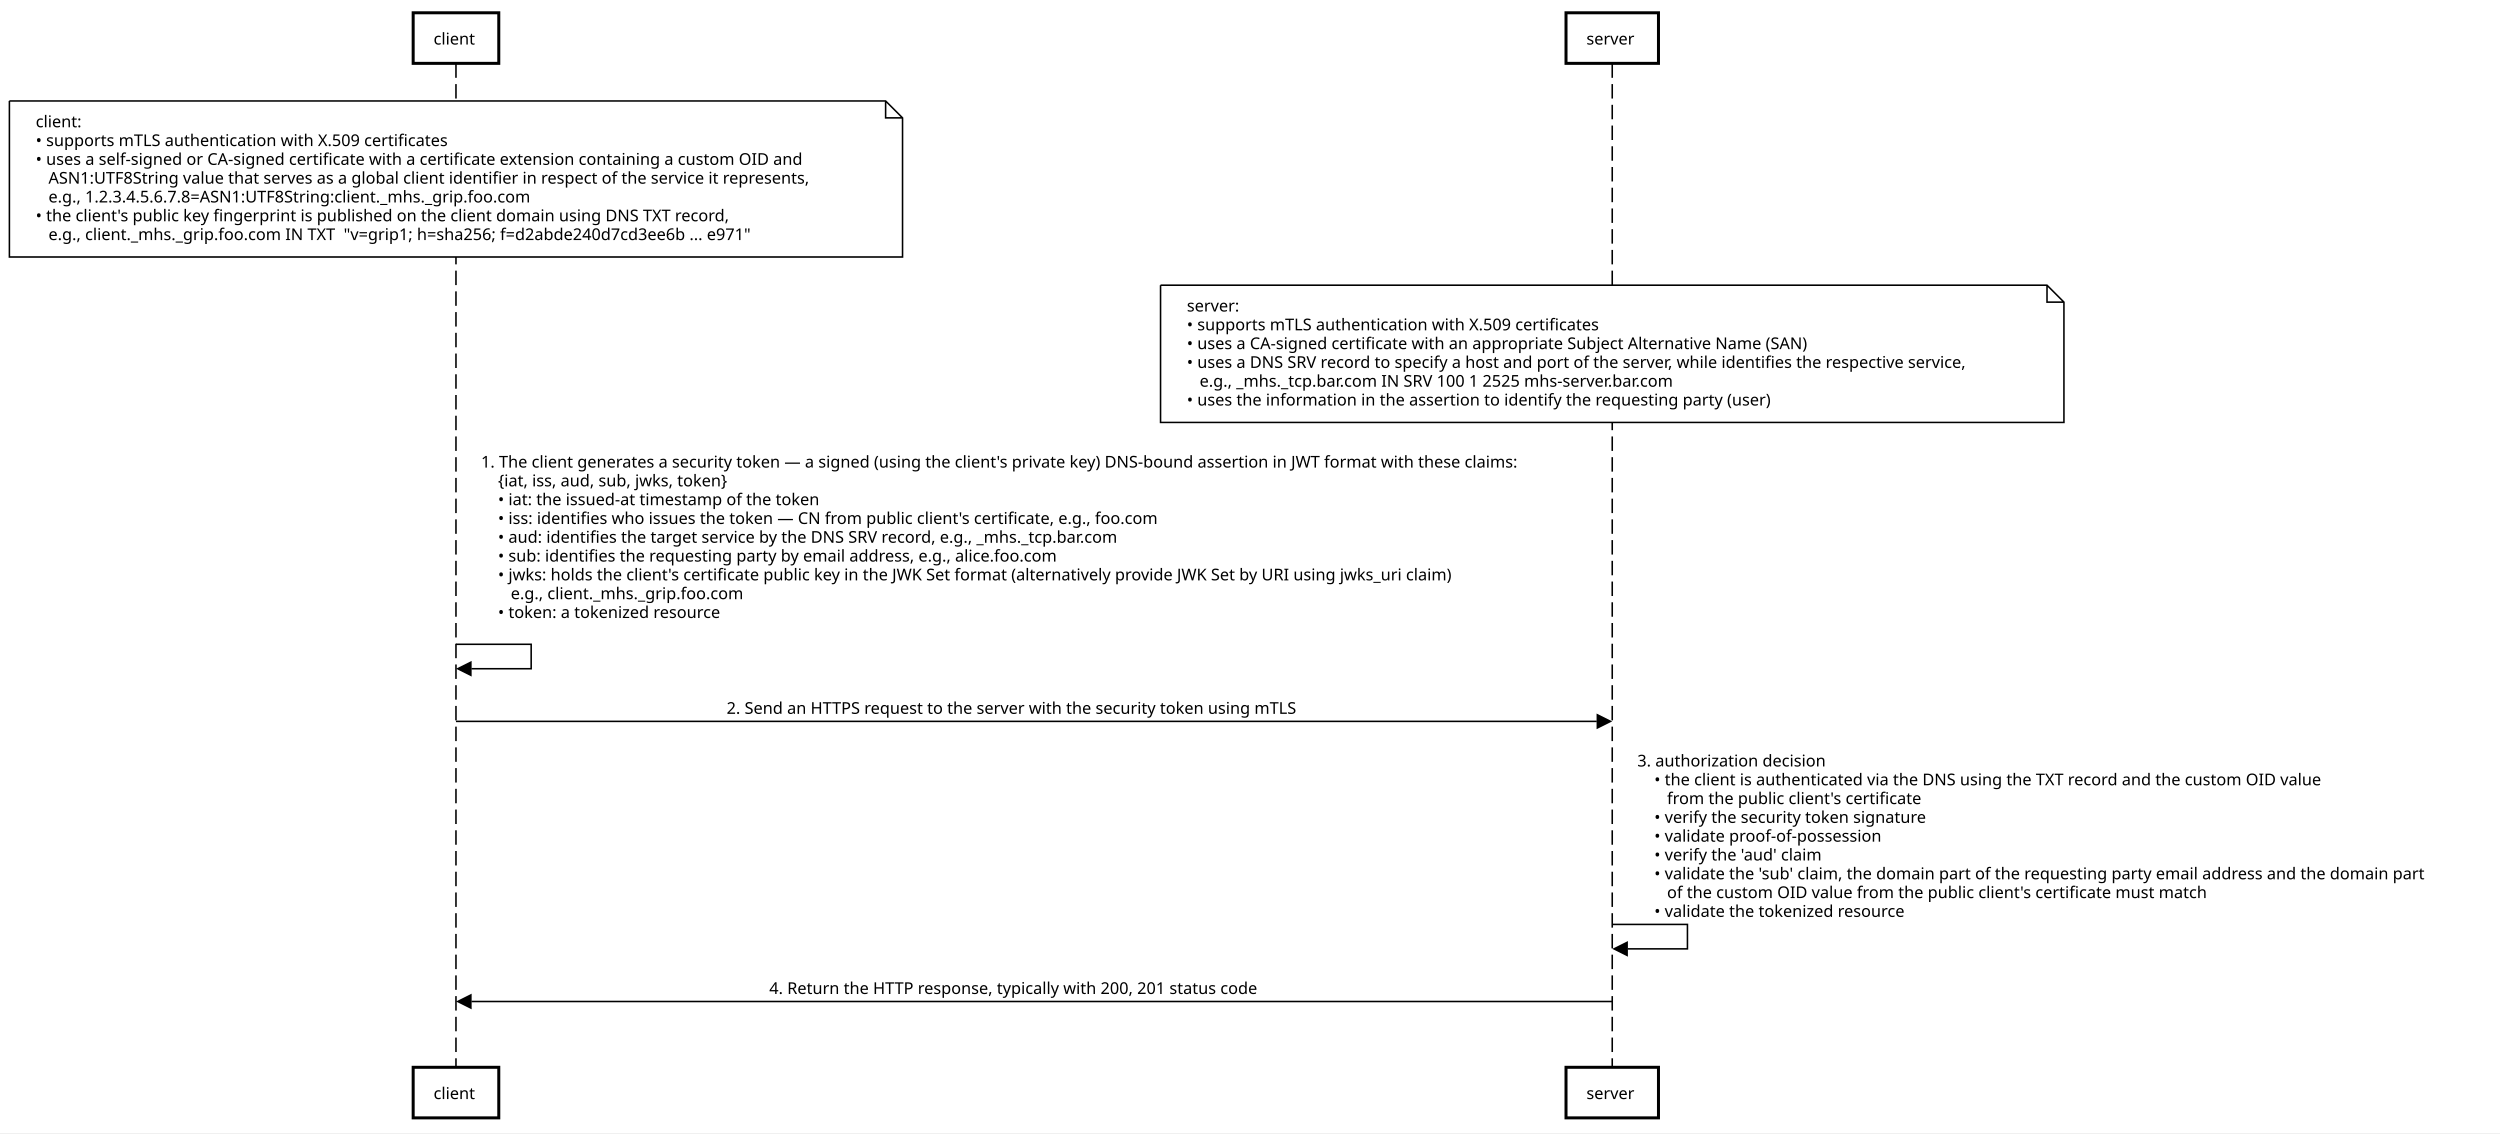
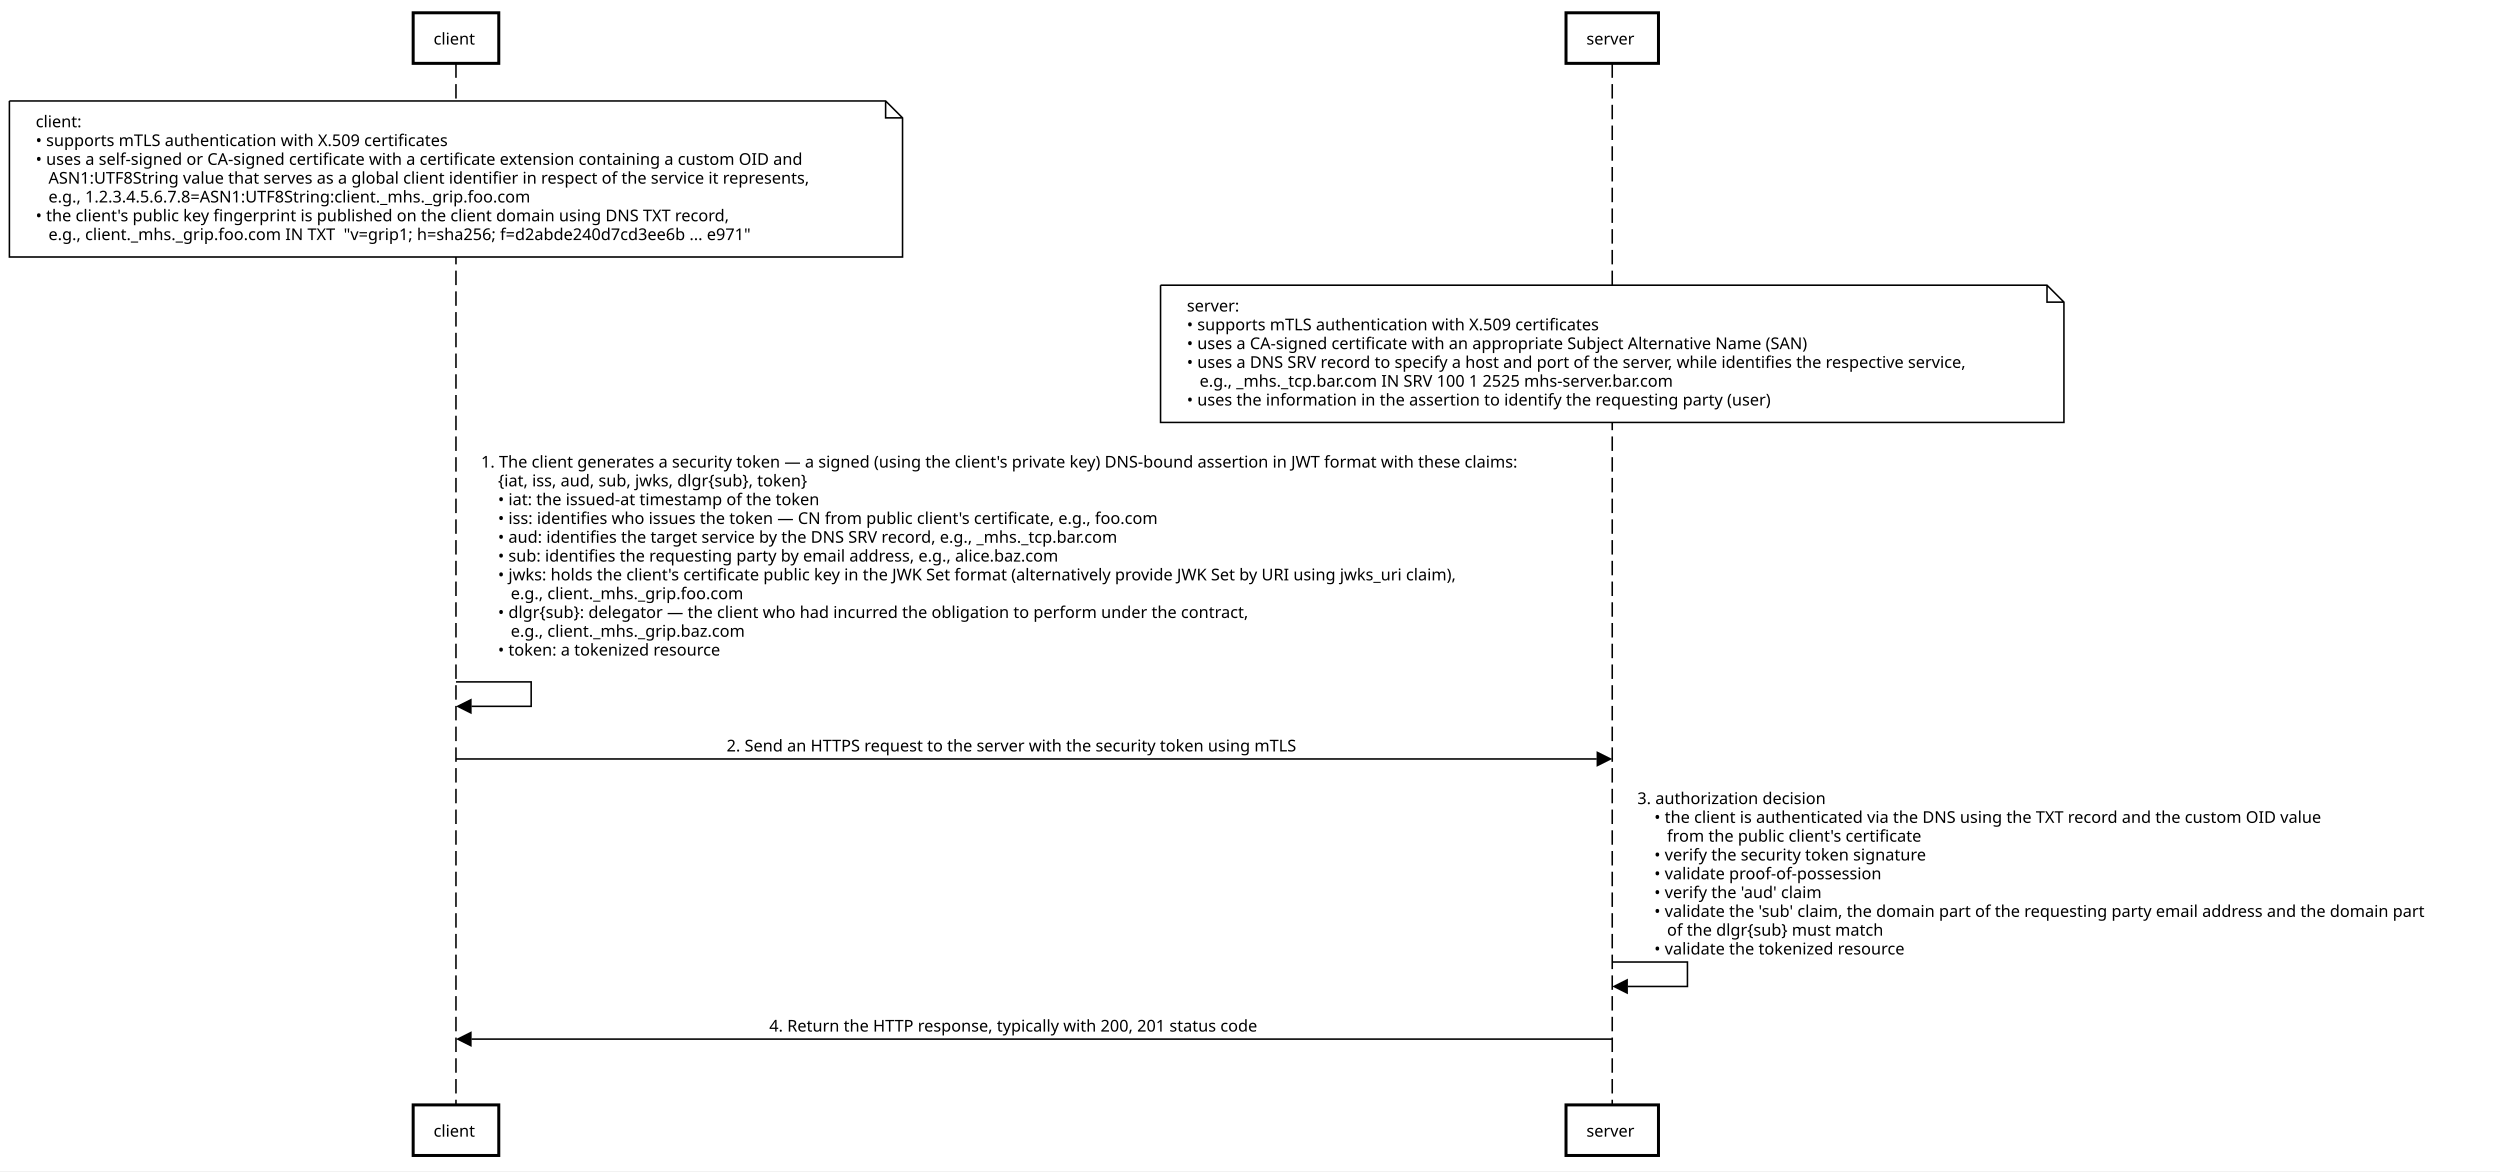
- <svg xmlns="http://www.w3.org/2000/svg" version="1.1" width="1838" height="833">
+ <svg xmlns="http://www.w3.org/2000/svg" version="1.1" width="1838" height="861">
  <defs />
  <g>
    <g />
    <g />
    <g />
    <g />
    <g />
    <g />
    <g />
    <g />
    <g />
    <g />
    <g />
    <g />
    <g />
    <g />
    <g />
    <g />
    <g />
    <g />
    <g />
    <g />
    <g />
    <g />
    <g />
    <g />
    <g />
    <g />
    <g />
    <g />
    <g />
    <g />
    <g />
    <g />
    <g />
    <g />
    <g />
    <g />
-     <g>
-       <rect fill="white" stroke="none" x="0" y="0" width="1838" height="833" />
-     </g>
-     <g />
-     <g>
-       <path fill="none" stroke="black" paint-order="fill stroke markers" d=" M 335.229 46.58 L 335.229 784.68" stroke-miterlimit="10" stroke-width="1.152" stroke-dasharray="10.632,4.607" />
-       <path fill="none" stroke="black" paint-order="fill stroke markers" d=" M 1185.319 46.58 L 1185.319 784.68" stroke-miterlimit="10" stroke-width="1.152" stroke-dasharray="10.632,4.607" />
+     <g />
+     <g />
+     <g>
+       <rect fill="white" stroke="none" x="0" y="0" width="1838" height="861" />
+     </g>
+     <g />
+     <g>
+       <path fill="none" stroke="black" paint-order="fill stroke markers" d=" M 335.229 46.58 L 335.229 812.325" stroke-miterlimit="10" stroke-width="1.152" stroke-dasharray="10.632,4.607" />
+       <path fill="none" stroke="black" paint-order="fill stroke markers" d=" M 1185.319 46.58 L 1185.319 812.325" stroke-miterlimit="10" stroke-width="1.152" stroke-dasharray="10.632,4.607" />
    </g>
    <g>
      <path fill="none" stroke="none" />
      <g>
        <path fill="white" stroke="black" paint-order="fill stroke markers" d=" M 303.757 9.399 L 366.701 9.399 L 366.701 46.58 L 303.757 46.58 L 303.757 9.399 Z" stroke-miterlimit="10" stroke-width="2.212" stroke-dasharray="" />
      </g>
      <g>
        <text fill="black" stroke="none" font-family="sans-serif" font-size="9pt" font-style="normal" font-weight="normal" text-decoration="normal" x="318.754" y="32.758" text-anchor="start" dominant-baseline="alphabetic" xml:space="preserve">client</text>
      </g>
      <path fill="none" stroke="none" />
      <g>
        <path fill="white" stroke="black" paint-order="fill stroke markers" d=" M 1151.331 9.399 L 1219.308 9.399 L 1219.308 46.58 L 1151.331 46.58 L 1151.331 9.399 Z" stroke-miterlimit="10" stroke-width="2.212" stroke-dasharray="" />
      </g>
      <g>
        <text fill="black" stroke="none" font-family="sans-serif" font-size="9pt" font-style="normal" font-weight="normal" text-decoration="normal" x="1166.327" y="32.758" text-anchor="start" dominant-baseline="alphabetic" xml:space="preserve">server</text>
      </g>
      <path fill="none" stroke="none" />
      <g>
-         <path fill="white" stroke="black" paint-order="fill stroke markers" d=" M 303.757 784.68 L 366.701 784.68 L 366.701 821.862 L 303.757 821.862 L 303.757 784.68 Z" stroke-miterlimit="10" stroke-width="2.212" stroke-dasharray="" />
-       </g>
-       <g>
-         <text fill="black" stroke="none" font-family="sans-serif" font-size="9pt" font-style="normal" font-weight="normal" text-decoration="normal" x="318.754" y="808.04" text-anchor="start" dominant-baseline="alphabetic" xml:space="preserve">client</text>
-       </g>
-       <path fill="none" stroke="none" />
-       <g>
-         <path fill="white" stroke="black" paint-order="fill stroke markers" d=" M 1151.331 784.68 L 1219.308 784.68 L 1219.308 821.862 L 1151.331 821.862 L 1151.331 784.68 Z" stroke-miterlimit="10" stroke-width="2.212" stroke-dasharray="" />
-       </g>
-       <g>
-         <text fill="black" stroke="none" font-family="sans-serif" font-size="9pt" font-style="normal" font-weight="normal" text-decoration="normal" x="1166.327" y="808.04" text-anchor="start" dominant-baseline="alphabetic" xml:space="preserve">server</text>
+         <path fill="white" stroke="black" paint-order="fill stroke markers" d=" M 303.757 812.325 L 366.701 812.325 L 366.701 849.506 L 303.757 849.506 L 303.757 812.325 Z" stroke-miterlimit="10" stroke-width="2.212" stroke-dasharray="" />
+       </g>
+       <g>
+         <text fill="black" stroke="none" font-family="sans-serif" font-size="9pt" font-style="normal" font-weight="normal" text-decoration="normal" x="318.754" y="835.684" text-anchor="start" dominant-baseline="alphabetic" xml:space="preserve">client</text>
+       </g>
+       <path fill="none" stroke="none" />
+       <g>
+         <path fill="white" stroke="black" paint-order="fill stroke markers" d=" M 1151.331 812.325 L 1219.308 812.325 L 1219.308 849.506 L 1151.331 849.506 L 1151.331 812.325 Z" stroke-miterlimit="10" stroke-width="2.212" stroke-dasharray="" />
+       </g>
+       <g>
+         <text fill="black" stroke="none" font-family="sans-serif" font-size="9pt" font-style="normal" font-weight="normal" text-decoration="normal" x="1166.327" y="835.684" text-anchor="start" dominant-baseline="alphabetic" xml:space="preserve">server</text>
      </g>
    </g>
    <g>
      <path fill="white" stroke="black" paint-order="fill stroke markers" d=" M 6.911 74.225 L 651.106 74.225 L 663.546 86.665 L 663.546 188.948 L 6.911 188.948 L 6.911 74.225 M 651.106 74.225 L 651.106 86.665 L 663.546 86.665" stroke-miterlimit="10" stroke-width="1.152" stroke-dasharray="" />
      <g>
        <text fill="black" stroke="none" font-family="sans-serif" font-size="9pt" font-style="normal" font-weight="normal" text-decoration="normal" x="26.262" y="93.576" text-anchor="start" dominant-baseline="alphabetic" xml:space="preserve">client:</text>
        <text fill="black" stroke="none" font-family="sans-serif" font-size="9pt" font-style="normal" font-weight="normal" text-decoration="normal" x="26.262" y="107.398" text-anchor="start" dominant-baseline="alphabetic" xml:space="preserve">• supports mTLS authentication with X.509 certificates</text>
        <text fill="black" stroke="none" font-family="sans-serif" font-size="9pt" font-style="normal" font-weight="normal" text-decoration="normal" x="26.262" y="121.22" text-anchor="start" dominant-baseline="alphabetic" xml:space="preserve">• uses a self-signed or CA-signed certificate with a certificate extension containing a custom OID and</text>
        <text fill="black" stroke="none" font-family="sans-serif" font-size="9pt" font-style="normal" font-weight="normal" text-decoration="normal" x="26.262" y="135.042" text-anchor="start" dominant-baseline="alphabetic" xml:space="preserve">   ASN1:UTF8String value that serves as a global client identifier in respect of the service it represents,</text>
        <text fill="black" stroke="none" font-family="sans-serif" font-size="9pt" font-style="normal" font-weight="normal" text-decoration="normal" x="26.262" y="148.864" text-anchor="start" dominant-baseline="alphabetic" xml:space="preserve">   e.g., 1.2.3.4.5.6.7.8=ASN1:UTF8String:client._mhs._grip.foo.com</text>
        <text fill="black" stroke="none" font-family="sans-serif" font-size="9pt" font-style="normal" font-weight="normal" text-decoration="normal" x="26.262" y="162.686" text-anchor="start" dominant-baseline="alphabetic" xml:space="preserve">• the client's public key fingerprint is published on the client domain using DNS TXT record,</text>
        <text fill="black" stroke="none" font-family="sans-serif" font-size="9pt" font-style="normal" font-weight="normal" text-decoration="normal" x="26.262" y="176.508" text-anchor="start" dominant-baseline="alphabetic" xml:space="preserve">   e.g., client._mhs._grip.foo.com IN TXT  "v=grip1; h=sha256; f=d2abde240d7cd3ee6b ... e971"</text>
      </g>
      <path fill="white" stroke="black" paint-order="fill stroke markers" d=" M 853.235 209.681 L 1504.964 209.681 L 1517.403 222.121 L 1517.403 310.582 L 853.235 310.582 L 853.235 209.681 M 1504.964 209.681 L 1504.964 222.121 L 1517.403 222.121" stroke-miterlimit="10" stroke-width="1.152" stroke-dasharray="" />
      <g>
        <text fill="black" stroke="none" font-family="sans-serif" font-size="9pt" font-style="normal" font-weight="normal" text-decoration="normal" x="872.586" y="229.032" text-anchor="start" dominant-baseline="alphabetic" xml:space="preserve">server:</text>
        <text fill="black" stroke="none" font-family="sans-serif" font-size="9pt" font-style="normal" font-weight="normal" text-decoration="normal" x="872.586" y="242.854" text-anchor="start" dominant-baseline="alphabetic" xml:space="preserve">• supports mTLS authentication with X.509 certificates</text>
        <text fill="black" stroke="none" font-family="sans-serif" font-size="9pt" font-style="normal" font-weight="normal" text-decoration="normal" x="872.586" y="256.676" text-anchor="start" dominant-baseline="alphabetic" xml:space="preserve">• uses a CA-signed certificate with an appropriate Subject Alternative Name (SAN)</text>
        <text fill="black" stroke="none" font-family="sans-serif" font-size="9pt" font-style="normal" font-weight="normal" text-decoration="normal" x="872.586" y="270.498" text-anchor="start" dominant-baseline="alphabetic" xml:space="preserve">• uses a DNS SRV record to specify a host and port of the server, while identifies the respective service,</text>
        <text fill="black" stroke="none" font-family="sans-serif" font-size="9pt" font-style="normal" font-weight="normal" text-decoration="normal" x="872.586" y="284.32" text-anchor="start" dominant-baseline="alphabetic" xml:space="preserve">   e.g., _mhs._tcp.bar.com IN SRV 100 1 2525 mhs-server.bar.com</text>
        <text fill="black" stroke="none" font-family="sans-serif" font-size="9pt" font-style="normal" font-weight="normal" text-decoration="normal" x="872.586" y="298.143" text-anchor="start" dominant-baseline="alphabetic" xml:space="preserve">• uses the information in the assertion to identify the requesting party (user)</text>
      </g>
      <g>
        <g>
          <rect fill="white" stroke="none" x="351.585" y="331.316" width="828.897" height="17.969" />
        </g>
        <g>
-           <rect fill="white" stroke="none" x="351.585" y="345.138" width="207.997" height="17.969" />
+           <rect fill="white" stroke="none" x="351.585" y="345.138" width="275.863" height="17.969" />
        </g>
        <g>
          <rect fill="white" stroke="none" x="351.585" y="358.96" width="276.647" height="17.969" />
        </g>
        <g>
          <rect fill="white" stroke="none" x="351.585" y="372.782" width="544.897" height="17.969" />
        </g>
        <g>
          <rect fill="white" stroke="none" x="351.585" y="386.604" width="517.897" height="17.969" />
        </g>
        <g>
-           <rect fill="white" stroke="none" x="351.585" y="400.426" width="466.047" height="17.969" />
-         </g>
-         <g>
-           <rect fill="white" stroke="none" x="351.585" y="414.248" width="783.697" height="17.969" />
+           <rect fill="white" stroke="none" x="351.585" y="400.426" width="468.613" height="17.969" />
+         </g>
+         <g>
+           <rect fill="white" stroke="none" x="351.585" y="414.248" width="787.513" height="17.969" />
        </g>
        <g>
          <rect fill="white" stroke="none" x="351.585" y="428.07" width="214.713" height="17.969" />
        </g>
        <g>
-           <rect fill="white" stroke="none" x="351.585" y="441.892" width="196.797" height="17.969" />
-         </g>
-         <g>
-           <rect fill="white" stroke="none" x="351.585" y="455.714" width="4.147" height="17.969" />
+           <rect fill="white" stroke="none" x="351.585" y="441.892" width="614.863" height="17.969" />
+         </g>
+         <g>
+           <rect fill="white" stroke="none" x="351.585" y="455.714" width="217.28" height="17.969" />
+         </g>
+         <g>
+           <rect fill="white" stroke="none" x="351.585" y="469.537" width="196.797" height="17.969" />
+         </g>
+         <g>
+           <rect fill="white" stroke="none" x="351.585" y="483.359" width="4.147" height="17.969" />
        </g>
        <text fill="black" stroke="none" font-family="sans-serif" font-size="9pt" font-style="normal" font-weight="normal" text-decoration="normal" x="353.658" y="343.756" text-anchor="start" dominant-baseline="alphabetic" xml:space="preserve">1. The client generates a security token — a signed (using the client's private key) DNS-bound assertion in JWT format with these claims:</text>
-         <text fill="black" stroke="none" font-family="sans-serif" font-size="9pt" font-style="normal" font-weight="normal" text-decoration="normal" x="353.658" y="357.578" text-anchor="start" dominant-baseline="alphabetic" xml:space="preserve">    {iat, iss, aud, sub, jwks, token}</text>
+         <text fill="black" stroke="none" font-family="sans-serif" font-size="9pt" font-style="normal" font-weight="normal" text-decoration="normal" x="353.658" y="357.578" text-anchor="start" dominant-baseline="alphabetic" xml:space="preserve">    {iat, iss, aud, sub, jwks, dlgr{sub}, token}</text>
        <text fill="black" stroke="none" font-family="sans-serif" font-size="9pt" font-style="normal" font-weight="normal" text-decoration="normal" x="353.658" y="371.4" text-anchor="start" dominant-baseline="alphabetic" xml:space="preserve">    • iat: the issued-at timestamp of the token</text>
        <text fill="black" stroke="none" font-family="sans-serif" font-size="9pt" font-style="normal" font-weight="normal" text-decoration="normal" x="353.658" y="385.222" text-anchor="start" dominant-baseline="alphabetic" xml:space="preserve">    • iss: identifies who issues the token — CN from public client's certificate, e.g., foo.com</text>
        <text fill="black" stroke="none" font-family="sans-serif" font-size="9pt" font-style="normal" font-weight="normal" text-decoration="normal" x="353.658" y="399.044" text-anchor="start" dominant-baseline="alphabetic" xml:space="preserve">    • aud: identifies the target service by the DNS SRV record, e.g., _mhs._tcp.bar.com</text>
-         <text fill="black" stroke="none" font-family="sans-serif" font-size="9pt" font-style="normal" font-weight="normal" text-decoration="normal" x="353.658" y="412.866" text-anchor="start" dominant-baseline="alphabetic" xml:space="preserve">    • sub: identifies the requesting party by email address, e.g., alice.foo.com</text>
-         <text fill="black" stroke="none" font-family="sans-serif" font-size="9pt" font-style="normal" font-weight="normal" text-decoration="normal" x="353.658" y="426.688" text-anchor="start" dominant-baseline="alphabetic" xml:space="preserve">    • jwks: holds the client's certificate public key in the JWK Set format (alternatively provide JWK Set by URI using jwks_uri claim)</text>
+         <text fill="black" stroke="none" font-family="sans-serif" font-size="9pt" font-style="normal" font-weight="normal" text-decoration="normal" x="353.658" y="412.866" text-anchor="start" dominant-baseline="alphabetic" xml:space="preserve">    • sub: identifies the requesting party by email address, e.g., alice.baz.com</text>
+         <text fill="black" stroke="none" font-family="sans-serif" font-size="9pt" font-style="normal" font-weight="normal" text-decoration="normal" x="353.658" y="426.688" text-anchor="start" dominant-baseline="alphabetic" xml:space="preserve">    • jwks: holds the client's certificate public key in the JWK Set format (alternatively provide JWK Set by URI using jwks_uri claim),</text>
        <text fill="black" stroke="none" font-family="sans-serif" font-size="9pt" font-style="normal" font-weight="normal" text-decoration="normal" x="353.658" y="440.51" text-anchor="start" dominant-baseline="alphabetic" xml:space="preserve">       e.g., client._mhs._grip.foo.com</text>
-         <text fill="black" stroke="none" font-family="sans-serif" font-size="9pt" font-style="normal" font-weight="normal" text-decoration="normal" x="353.658" y="454.332" text-anchor="start" dominant-baseline="alphabetic" xml:space="preserve">    • token: a tokenized resource</text>
-         <text fill="black" stroke="none" font-family="sans-serif" font-size="9pt" font-style="normal" font-weight="normal" text-decoration="normal" x="353.658" y="468.154" text-anchor="start" dominant-baseline="alphabetic" xml:space="preserve" />
-       </g>
-       <g>
-         <path fill="none" stroke="black" paint-order="fill stroke markers" d=" M 335.229 473.683 L 390.517 473.683 L 390.517 491.652 L 346.609 491.652" stroke-miterlimit="10" stroke-width="1.152" stroke-dasharray="" />
-         <g transform="translate(335.2287,491.6519) translate(-335.2287,-491.6519)">
-           <path fill="black" stroke="none" paint-order="stroke fill markers" d=" M 346.747 485.893 L 335.229 491.652 L 346.747 497.411 Z" />
-         </g>
-       </g>
-       <g>
-         <g>
-           <rect fill="white" stroke="none" x="532.117" y="512.385" width="456.313" height="17.969" />
-         </g>
-         <text fill="black" stroke="none" font-family="sans-serif" font-size="9pt" font-style="normal" font-weight="normal" text-decoration="normal" x="534.191" y="524.825" text-anchor="start" dominant-baseline="alphabetic" xml:space="preserve">2. Send an HTTPS request to the server with the security token using mTLS</text>
-       </g>
-       <g>
-         <path fill="none" stroke="black" paint-order="fill stroke markers" d=" M 335.229 530.354 L 1173.939 530.354" stroke-miterlimit="10" stroke-width="1.152" stroke-dasharray="" />
-         <g transform="translate(1185.319,530.3538) translate(-1185.319,-530.3538)">
-           <path fill="black" stroke="none" paint-order="stroke fill markers" d=" M 1173.801 524.595 L 1185.319 530.354 L 1173.801 536.113 Z" />
-         </g>
-       </g>
-       <g>
-         <g>
-           <rect fill="white" stroke="none" x="1201.675" y="551.087" width="152.197" height="17.969" />
-         </g>
-         <g>
-           <rect fill="white" stroke="none" x="1201.675" y="564.909" width="551.513" height="17.969" />
-         </g>
-         <g>
-           <rect fill="white" stroke="none" x="1201.675" y="578.731" width="232.88" height="17.969" />
-         </g>
-         <g>
-           <rect fill="white" stroke="none" x="1201.675" y="592.553" width="237.08" height="17.969" />
-         </g>
-         <g>
-           <rect fill="white" stroke="none" x="1201.675" y="606.375" width="198.28" height="17.969" />
-         </g>
-         <g>
-           <rect fill="white" stroke="none" x="1201.675" y="620.197" width="156.78" height="17.969" />
-         </g>
-         <g>
-           <rect fill="white" stroke="none" x="1201.675" y="634.02" width="631.73" height="17.969" />
-         </g>
-         <g>
-           <rect fill="white" stroke="none" x="1201.675" y="647.842" width="458.18" height="17.969" />
-         </g>
-         <g>
-           <rect fill="white" stroke="none" x="1201.675" y="661.664" width="219.697" height="17.969" />
-         </g>
-         <text fill="black" stroke="none" font-family="sans-serif" font-size="9pt" font-style="normal" font-weight="normal" text-decoration="normal" x="1203.749" y="563.527" text-anchor="start" dominant-baseline="alphabetic" xml:space="preserve">3. authorization decision</text>
-         <text fill="black" stroke="none" font-family="sans-serif" font-size="9pt" font-style="normal" font-weight="normal" text-decoration="normal" x="1203.749" y="577.349" text-anchor="start" dominant-baseline="alphabetic" xml:space="preserve">    • the client is authenticated via the DNS using the TXT record and the custom OID value</text>
-         <text fill="black" stroke="none" font-family="sans-serif" font-size="9pt" font-style="normal" font-weight="normal" text-decoration="normal" x="1203.749" y="591.171" text-anchor="start" dominant-baseline="alphabetic" xml:space="preserve">       from the public client's certificate</text>
-         <text fill="black" stroke="none" font-family="sans-serif" font-size="9pt" font-style="normal" font-weight="normal" text-decoration="normal" x="1203.749" y="604.993" text-anchor="start" dominant-baseline="alphabetic" xml:space="preserve">    • verify the security token signature</text>
-         <text fill="black" stroke="none" font-family="sans-serif" font-size="9pt" font-style="normal" font-weight="normal" text-decoration="normal" x="1203.749" y="618.815" text-anchor="start" dominant-baseline="alphabetic" xml:space="preserve">    • validate proof-of-possession</text>
-         <text fill="black" stroke="none" font-family="sans-serif" font-size="9pt" font-style="normal" font-weight="normal" text-decoration="normal" x="1203.749" y="632.637" text-anchor="start" dominant-baseline="alphabetic" xml:space="preserve">    • verify the 'aud' claim</text>
-         <text fill="black" stroke="none" font-family="sans-serif" font-size="9pt" font-style="normal" font-weight="normal" text-decoration="normal" x="1203.749" y="646.459" text-anchor="start" dominant-baseline="alphabetic" xml:space="preserve">    • validate the 'sub' claim, the domain part of the requesting party email address and the domain part</text>
-         <text fill="black" stroke="none" font-family="sans-serif" font-size="9pt" font-style="normal" font-weight="normal" text-decoration="normal" x="1203.749" y="660.281" text-anchor="start" dominant-baseline="alphabetic" xml:space="preserve">       of the custom OID value from the public client's certificate must match</text>
-         <text fill="black" stroke="none" font-family="sans-serif" font-size="9pt" font-style="normal" font-weight="normal" text-decoration="normal" x="1203.749" y="674.104" text-anchor="start" dominant-baseline="alphabetic" xml:space="preserve">    • validate the tokenized resource</text>
-       </g>
-       <g>
-         <path fill="none" stroke="black" paint-order="fill stroke markers" d=" M 1185.319 679.632 L 1240.608 679.632 L 1240.608 697.601 L 1196.699 697.601" stroke-miterlimit="10" stroke-width="1.152" stroke-dasharray="" />
-         <g transform="translate(1185.319,697.6011) translate(-1185.319,-697.6011)">
-           <path fill="black" stroke="none" paint-order="stroke fill markers" d=" M 1196.838 691.842 L 1185.319 697.601 L 1196.838 703.36 Z" />
-         </g>
-       </g>
-       <g>
-         <g>
-           <rect fill="white" stroke="none" x="563.476" y="718.334" width="393.597" height="17.969" />
-         </g>
-         <text fill="black" stroke="none" font-family="sans-serif" font-size="9pt" font-style="normal" font-weight="normal" text-decoration="normal" x="565.549" y="730.774" text-anchor="start" dominant-baseline="alphabetic" xml:space="preserve">4. Return the HTTP response, typically with 200, 201 status code</text>
-       </g>
-       <g>
-         <path fill="none" stroke="black" paint-order="fill stroke markers" d=" M 1185.319 736.303 L 346.609 736.303" stroke-miterlimit="10" stroke-width="1.152" stroke-dasharray="" />
-         <g transform="translate(335.2287,736.303) translate(-335.2287,-736.303)">
-           <path fill="black" stroke="none" paint-order="stroke fill markers" d=" M 346.747 730.544 L 335.229 736.303 L 346.747 742.062 Z" />
+         <text fill="black" stroke="none" font-family="sans-serif" font-size="9pt" font-style="normal" font-weight="normal" text-decoration="normal" x="353.658" y="454.332" text-anchor="start" dominant-baseline="alphabetic" xml:space="preserve">    • dlgr{sub}: delegator — the client who had incurred the obligation to perform under the contract,</text>
+         <text fill="black" stroke="none" font-family="sans-serif" font-size="9pt" font-style="normal" font-weight="normal" text-decoration="normal" x="353.658" y="468.154" text-anchor="start" dominant-baseline="alphabetic" xml:space="preserve">       e.g., client._mhs._grip.baz.com</text>
+         <text fill="black" stroke="none" font-family="sans-serif" font-size="9pt" font-style="normal" font-weight="normal" text-decoration="normal" x="353.658" y="481.976" text-anchor="start" dominant-baseline="alphabetic" xml:space="preserve">    • token: a tokenized resource</text>
+         <text fill="black" stroke="none" font-family="sans-serif" font-size="9pt" font-style="normal" font-weight="normal" text-decoration="normal" x="353.658" y="495.799" text-anchor="start" dominant-baseline="alphabetic" xml:space="preserve" />
+       </g>
+       <g>
+         <path fill="none" stroke="black" paint-order="fill stroke markers" d=" M 335.229 501.327 L 390.517 501.327 L 390.517 519.296 L 346.609 519.296" stroke-miterlimit="10" stroke-width="1.152" stroke-dasharray="" />
+         <g transform="translate(335.2287,519.2961) translate(-335.2287,-519.2961)">
+           <path fill="black" stroke="none" paint-order="stroke fill markers" d=" M 346.747 513.537 L 335.229 519.296 L 346.747 525.055 Z" />
+         </g>
+       </g>
+       <g>
+         <g>
+           <rect fill="white" stroke="none" x="532.117" y="540.029" width="456.313" height="17.969" />
+         </g>
+         <text fill="black" stroke="none" font-family="sans-serif" font-size="9pt" font-style="normal" font-weight="normal" text-decoration="normal" x="534.191" y="552.469" text-anchor="start" dominant-baseline="alphabetic" xml:space="preserve">2. Send an HTTPS request to the server with the security token using mTLS</text>
+       </g>
+       <g>
+         <path fill="none" stroke="black" paint-order="fill stroke markers" d=" M 335.229 557.998 L 1173.939 557.998" stroke-miterlimit="10" stroke-width="1.152" stroke-dasharray="" />
+         <g transform="translate(1185.319,557.998) translate(-1185.319,-557.998)">
+           <path fill="black" stroke="none" paint-order="stroke fill markers" d=" M 1173.801 552.239 L 1185.319 557.998 L 1173.801 563.757 Z" />
+         </g>
+       </g>
+       <g>
+         <g>
+           <rect fill="white" stroke="none" x="1201.675" y="578.731" width="152.197" height="17.969" />
+         </g>
+         <g>
+           <rect fill="white" stroke="none" x="1201.675" y="592.553" width="551.513" height="17.969" />
+         </g>
+         <g>
+           <rect fill="white" stroke="none" x="1201.675" y="606.375" width="232.88" height="17.969" />
+         </g>
+         <g>
+           <rect fill="white" stroke="none" x="1201.675" y="620.197" width="237.08" height="17.969" />
+         </g>
+         <g>
+           <rect fill="white" stroke="none" x="1201.675" y="634.02" width="198.28" height="17.969" />
+         </g>
+         <g>
+           <rect fill="white" stroke="none" x="1201.675" y="647.842" width="156.78" height="17.969" />
+         </g>
+         <g>
+           <rect fill="white" stroke="none" x="1201.675" y="661.664" width="631.73" height="17.969" />
+         </g>
+         <g>
+           <rect fill="white" stroke="none" x="1201.675" y="675.486" width="205.78" height="17.969" />
+         </g>
+         <g>
+           <rect fill="white" stroke="none" x="1201.675" y="689.308" width="219.697" height="17.969" />
+         </g>
+         <text fill="black" stroke="none" font-family="sans-serif" font-size="9pt" font-style="normal" font-weight="normal" text-decoration="normal" x="1203.749" y="591.171" text-anchor="start" dominant-baseline="alphabetic" xml:space="preserve">3. authorization decision</text>
+         <text fill="black" stroke="none" font-family="sans-serif" font-size="9pt" font-style="normal" font-weight="normal" text-decoration="normal" x="1203.749" y="604.993" text-anchor="start" dominant-baseline="alphabetic" xml:space="preserve">    • the client is authenticated via the DNS using the TXT record and the custom OID value</text>
+         <text fill="black" stroke="none" font-family="sans-serif" font-size="9pt" font-style="normal" font-weight="normal" text-decoration="normal" x="1203.749" y="618.815" text-anchor="start" dominant-baseline="alphabetic" xml:space="preserve">       from the public client's certificate</text>
+         <text fill="black" stroke="none" font-family="sans-serif" font-size="9pt" font-style="normal" font-weight="normal" text-decoration="normal" x="1203.749" y="632.637" text-anchor="start" dominant-baseline="alphabetic" xml:space="preserve">    • verify the security token signature</text>
+         <text fill="black" stroke="none" font-family="sans-serif" font-size="9pt" font-style="normal" font-weight="normal" text-decoration="normal" x="1203.749" y="646.459" text-anchor="start" dominant-baseline="alphabetic" xml:space="preserve">    • validate proof-of-possession</text>
+         <text fill="black" stroke="none" font-family="sans-serif" font-size="9pt" font-style="normal" font-weight="normal" text-decoration="normal" x="1203.749" y="660.281" text-anchor="start" dominant-baseline="alphabetic" xml:space="preserve">    • verify the 'aud' claim</text>
+         <text fill="black" stroke="none" font-family="sans-serif" font-size="9pt" font-style="normal" font-weight="normal" text-decoration="normal" x="1203.749" y="674.104" text-anchor="start" dominant-baseline="alphabetic" xml:space="preserve">    • validate the 'sub' claim, the domain part of the requesting party email address and the domain part</text>
+         <text fill="black" stroke="none" font-family="sans-serif" font-size="9pt" font-style="normal" font-weight="normal" text-decoration="normal" x="1203.749" y="687.926" text-anchor="start" dominant-baseline="alphabetic" xml:space="preserve">       of the dlgr{sub} must match</text>
+         <text fill="black" stroke="none" font-family="sans-serif" font-size="9pt" font-style="normal" font-weight="normal" text-decoration="normal" x="1203.749" y="701.748" text-anchor="start" dominant-baseline="alphabetic" xml:space="preserve">    • validate the tokenized resource</text>
+       </g>
+       <g>
+         <path fill="none" stroke="black" paint-order="fill stroke markers" d=" M 1185.319 707.277 L 1240.608 707.277 L 1240.608 725.245 L 1196.699 725.245" stroke-miterlimit="10" stroke-width="1.152" stroke-dasharray="" />
+         <g transform="translate(1185.319,725.2453) translate(-1185.319,-725.2453)">
+           <path fill="black" stroke="none" paint-order="stroke fill markers" d=" M 1196.838 719.486 L 1185.319 725.245 L 1196.838 731.005 Z" />
+         </g>
+       </g>
+       <g>
+         <g>
+           <rect fill="white" stroke="none" x="563.476" y="745.978" width="393.597" height="17.969" />
+         </g>
+         <text fill="black" stroke="none" font-family="sans-serif" font-size="9pt" font-style="normal" font-weight="normal" text-decoration="normal" x="565.549" y="758.418" text-anchor="start" dominant-baseline="alphabetic" xml:space="preserve">4. Return the HTTP response, typically with 200, 201 status code</text>
+       </g>
+       <g>
+         <path fill="none" stroke="black" paint-order="fill stroke markers" d=" M 1185.319 763.947 L 346.609 763.947" stroke-miterlimit="10" stroke-width="1.152" stroke-dasharray="" />
+         <g transform="translate(335.2287,763.9472) translate(-335.2287,-763.9472)">
+           <path fill="black" stroke="none" paint-order="stroke fill markers" d=" M 346.747 758.188 L 335.229 763.947 L 346.747 769.706 Z" />
        </g>
      </g>
    </g>
  </g>
</svg>
